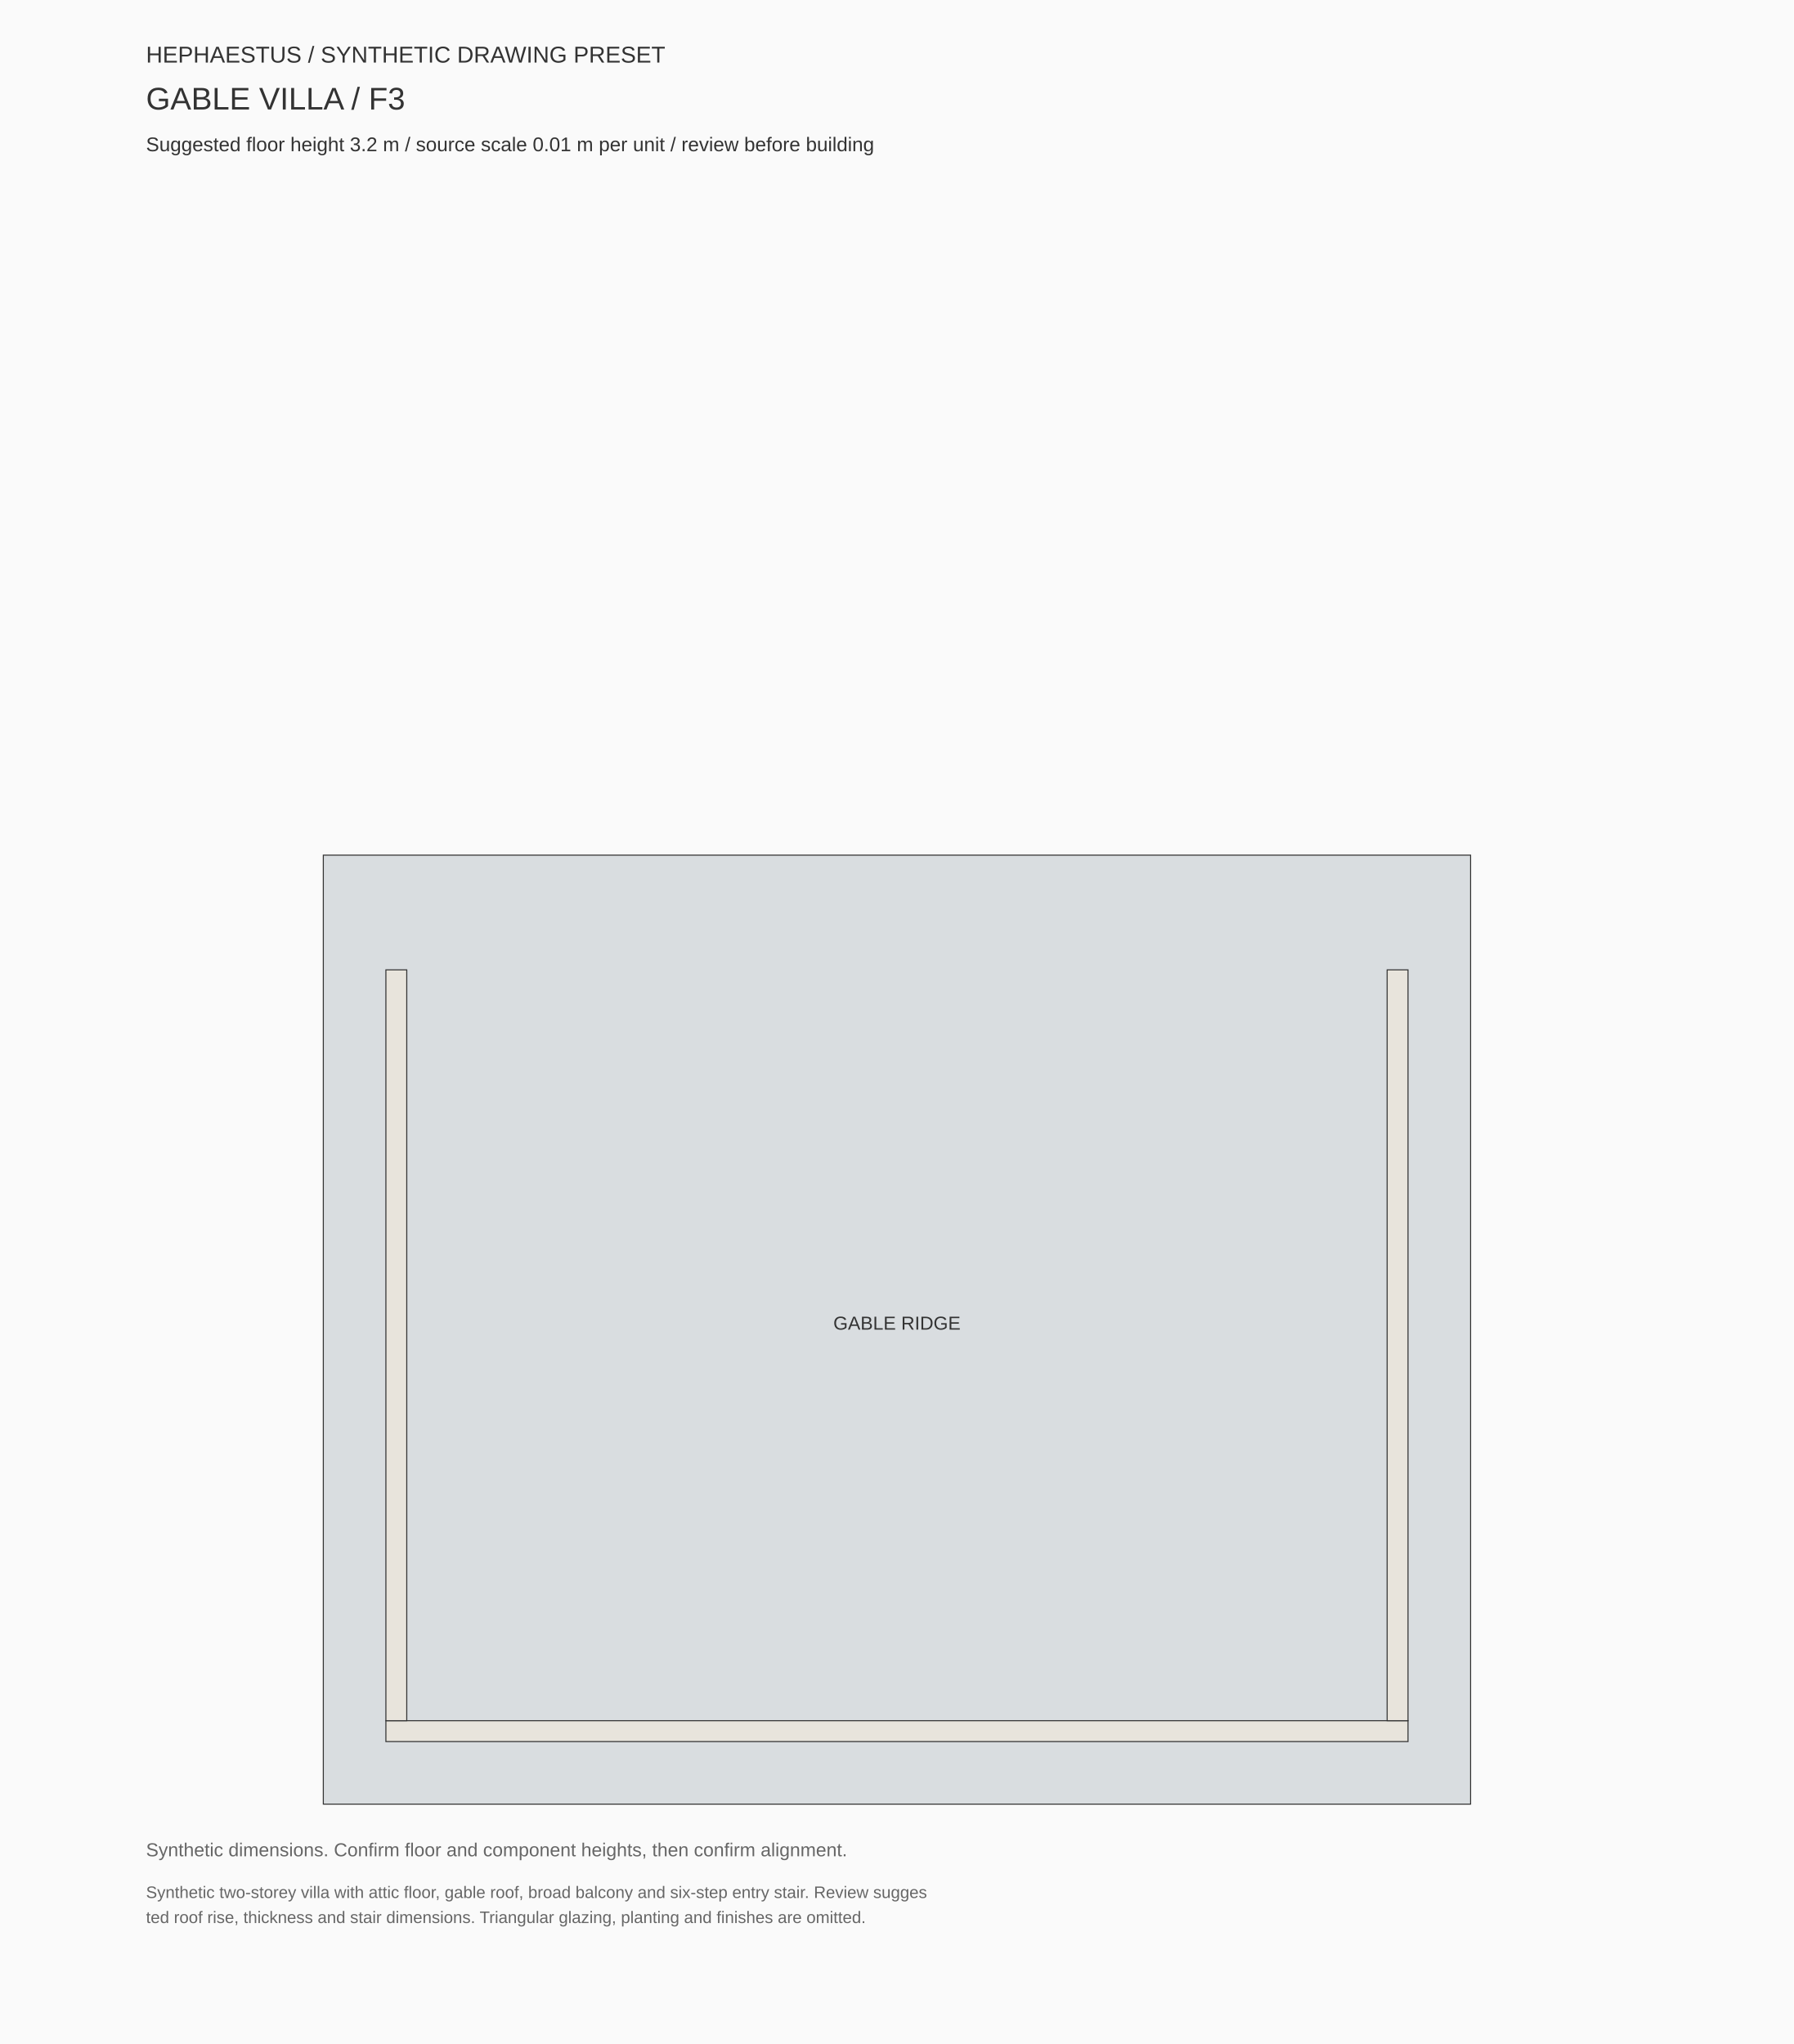
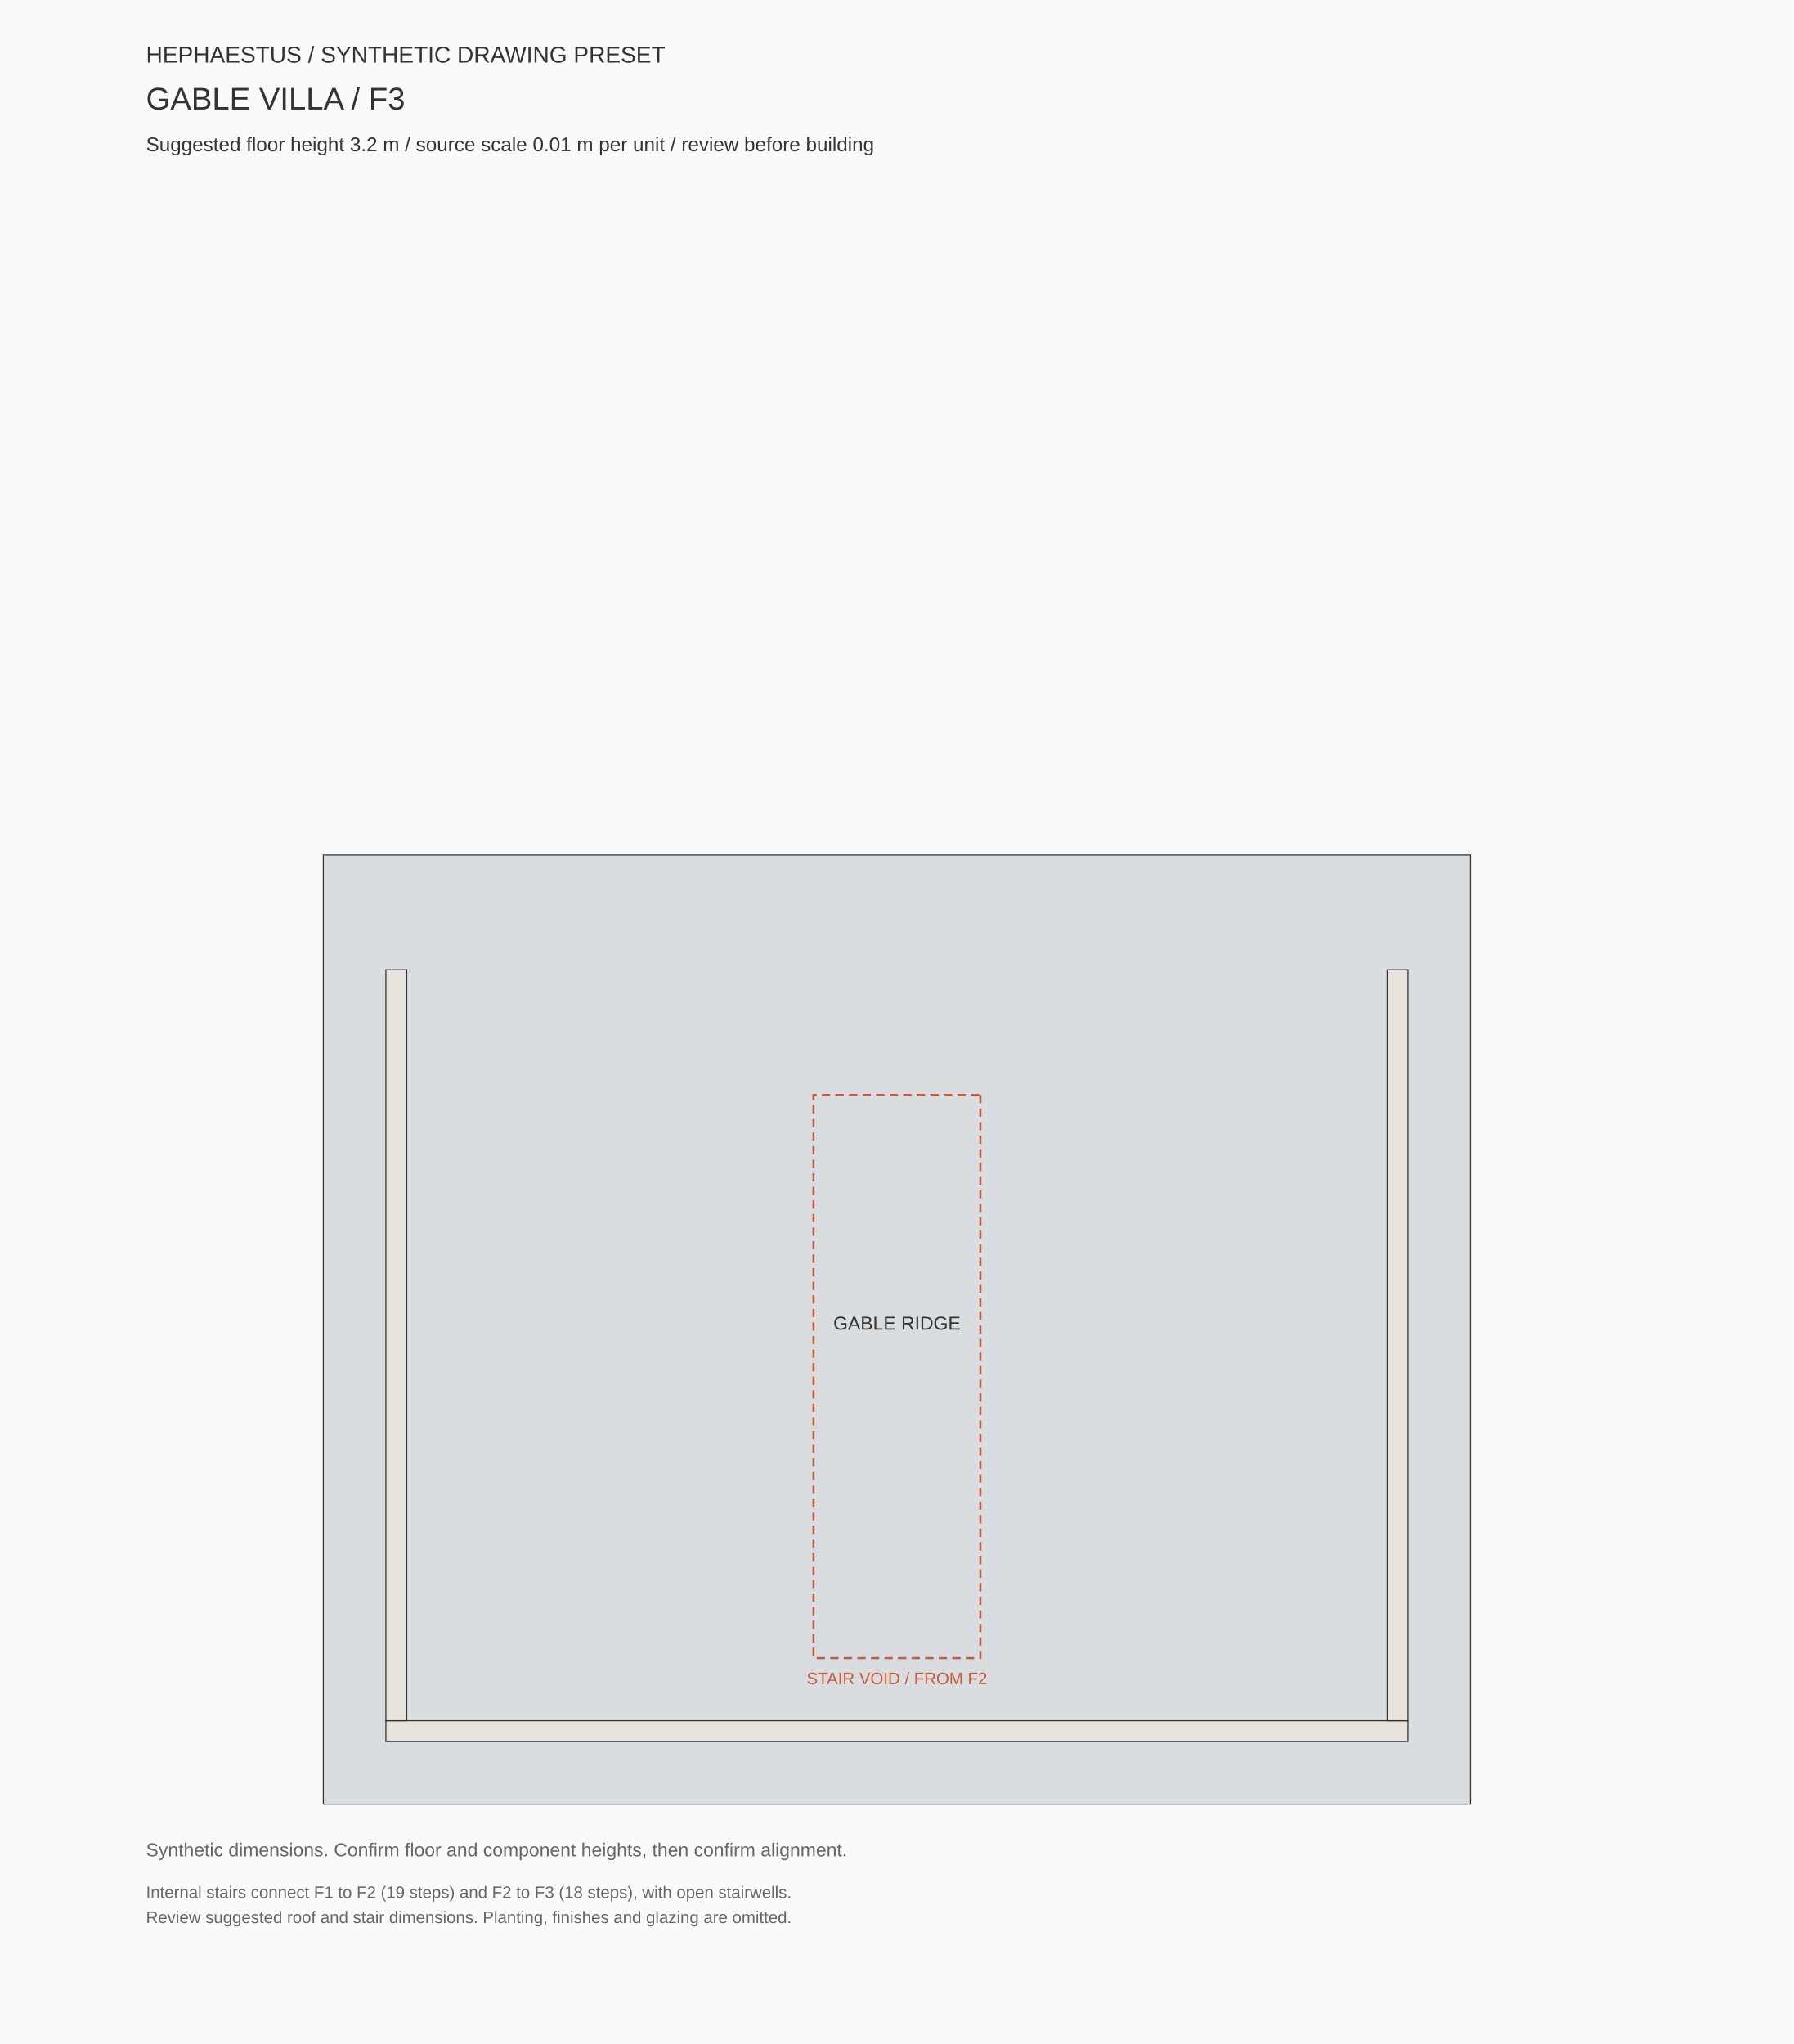
<svg xmlns="http://www.w3.org/2000/svg" width="1720" height="1960" viewBox="0 0 1720 1960">
  <rect width="1720" height="1960" fill="#fafafa" />
  <text x="140" y="60" fill="#333" font-family="Arial, sans-serif" font-size="22">HEPHAESTUS / SYNTHETIC DRAWING PRESET</text>
  <text x="140" y="105" fill="#333" font-family="Arial, sans-serif" font-size="30">GABLE VILLA / F3</text>
  <text x="140" y="145" fill="#333" font-family="Arial, sans-serif" font-size="19">Suggested floor height 3.2 m / source scale 0.01 m per unit / review before building</text>
  <g id="Floor-3" class="Floorplan">
    <g id="F3-attic-plate-1" class="Space Attic_plate">
-       <polygon points="370.000,930.000 1350.000,930.000 1350.000,1670.000 370.000,1670.000" fill="#f4f0e8" stroke="#333" stroke-width="1" />
+       <polygon points="370.000,1670.000 370.000,930.000 780.000,1050.000" fill="#f4f0e8" stroke="#333" stroke-width="1" />
+       <polygon points="370.000,1670.000 780.000,1050.000 780.000,1590.000" fill="#f4f0e8" stroke="#333" stroke-width="1" />
+       <polygon points="370.000,1670.000 780.000,1590.000 940.000,1590.000" fill="#f4f0e8" stroke="#333" stroke-width="1" />
+       <polygon points="370.000,1670.000 940.000,1590.000 1350.000,1670.000" fill="#f4f0e8" stroke="#333" stroke-width="1" />
+       <polygon points="1350.000,1670.000 940.000,1590.000 940.000,1050.000" fill="#f4f0e8" stroke="#333" stroke-width="1" />
+       <polygon points="1350.000,1670.000 940.000,1050.000 1350.000,930.000" fill="#f4f0e8" stroke="#333" stroke-width="1" />
+       <polygon points="1350.000,930.000 940.000,1050.000 370.000,930.000" fill="#f4f0e8" stroke="#333" stroke-width="1" />
+       <polygon points="370.000,930.000 940.000,1050.000 780.000,1050.000" fill="#f4f0e8" stroke="#333" stroke-width="1" />
    </g>
    <g id="F3-gable-roof-2" class="Roof Gable" data-direction="1,0">
      <polygon points="310.000,1730.000 1410.000,1730.000 1410.000,820.000 310.000,820.000" fill="#d9dde0" stroke="#333" stroke-width="1" />
      <text x="860.000" y="1275.000" font-family="Arial, sans-serif" font-size="18" fill="#333" text-anchor="middle">GABLE RIDGE</text>
    </g>
    <g id="F3-attic-rear-knee-wall-3" class="Wall Attic_rear_knee_wall">
      <polygon points="370.000,1650.000 1350.000,1650.000 1350.000,1670.000 370.000,1670.000" fill="#e8e4dc" stroke="#333" stroke-width="1" />
    </g>
    <g id="F3-attic-left-knee-wall-4" class="Wall Attic_left_knee_wall">
      <polygon points="370.000,930.000 390.000,930.000 390.000,1650.000 370.000,1650.000" fill="#e8e4dc" stroke="#333" stroke-width="1" />
    </g>
    <g id="F3-attic-right-knee-wall-5" class="Wall Attic_right_knee_wall">
      <polygon points="1330.000,930.000 1350.000,930.000 1350.000,1650.000 1330.000,1650.000" fill="#e8e4dc" stroke="#333" stroke-width="1" />
    </g>
+     <g id="F3-stair-void">
+       <polygon fill="none" stroke="#c45c3d" stroke-width="2" stroke-dasharray="8 5" points="940.000,1050.000 940.000,1590.000 780.000,1590.000 780.000,1050.000" />
+       <text x="860.0" y="1615.0" font-family="Arial, sans-serif" font-size="16" fill="#c45c3d" text-anchor="middle">STAIR VOID / FROM F2</text>
+     </g>
  </g>
  <text x="140" y="1780" fill="#666" font-family="Arial, sans-serif" font-size="18">Synthetic dimensions. Confirm floor and component heights, then confirm alignment.</text>
-   <text x="140" y="1820" fill="#666" font-family="Arial, sans-serif" font-size="16">Synthetic two-storey villa with attic floor, gable roof, broad balcony and six-step entry stair. Review sugges</text>
-   <text x="140" y="1844" fill="#666" font-family="Arial, sans-serif" font-size="16">ted roof rise, thickness and stair dimensions. Triangular glazing, planting and finishes are omitted.</text>
+   <text x="140" y="1820" fill="#666" font-family="Arial, sans-serif" font-size="16">Internal stairs connect F1 to F2 (19 steps) and F2 to F3 (18 steps), with open stairwells.</text>
+   <text x="140" y="1844" fill="#666" font-family="Arial, sans-serif" font-size="16">Review suggested roof and stair dimensions. Planting, finishes and glazing are omitted.</text>
</svg>
